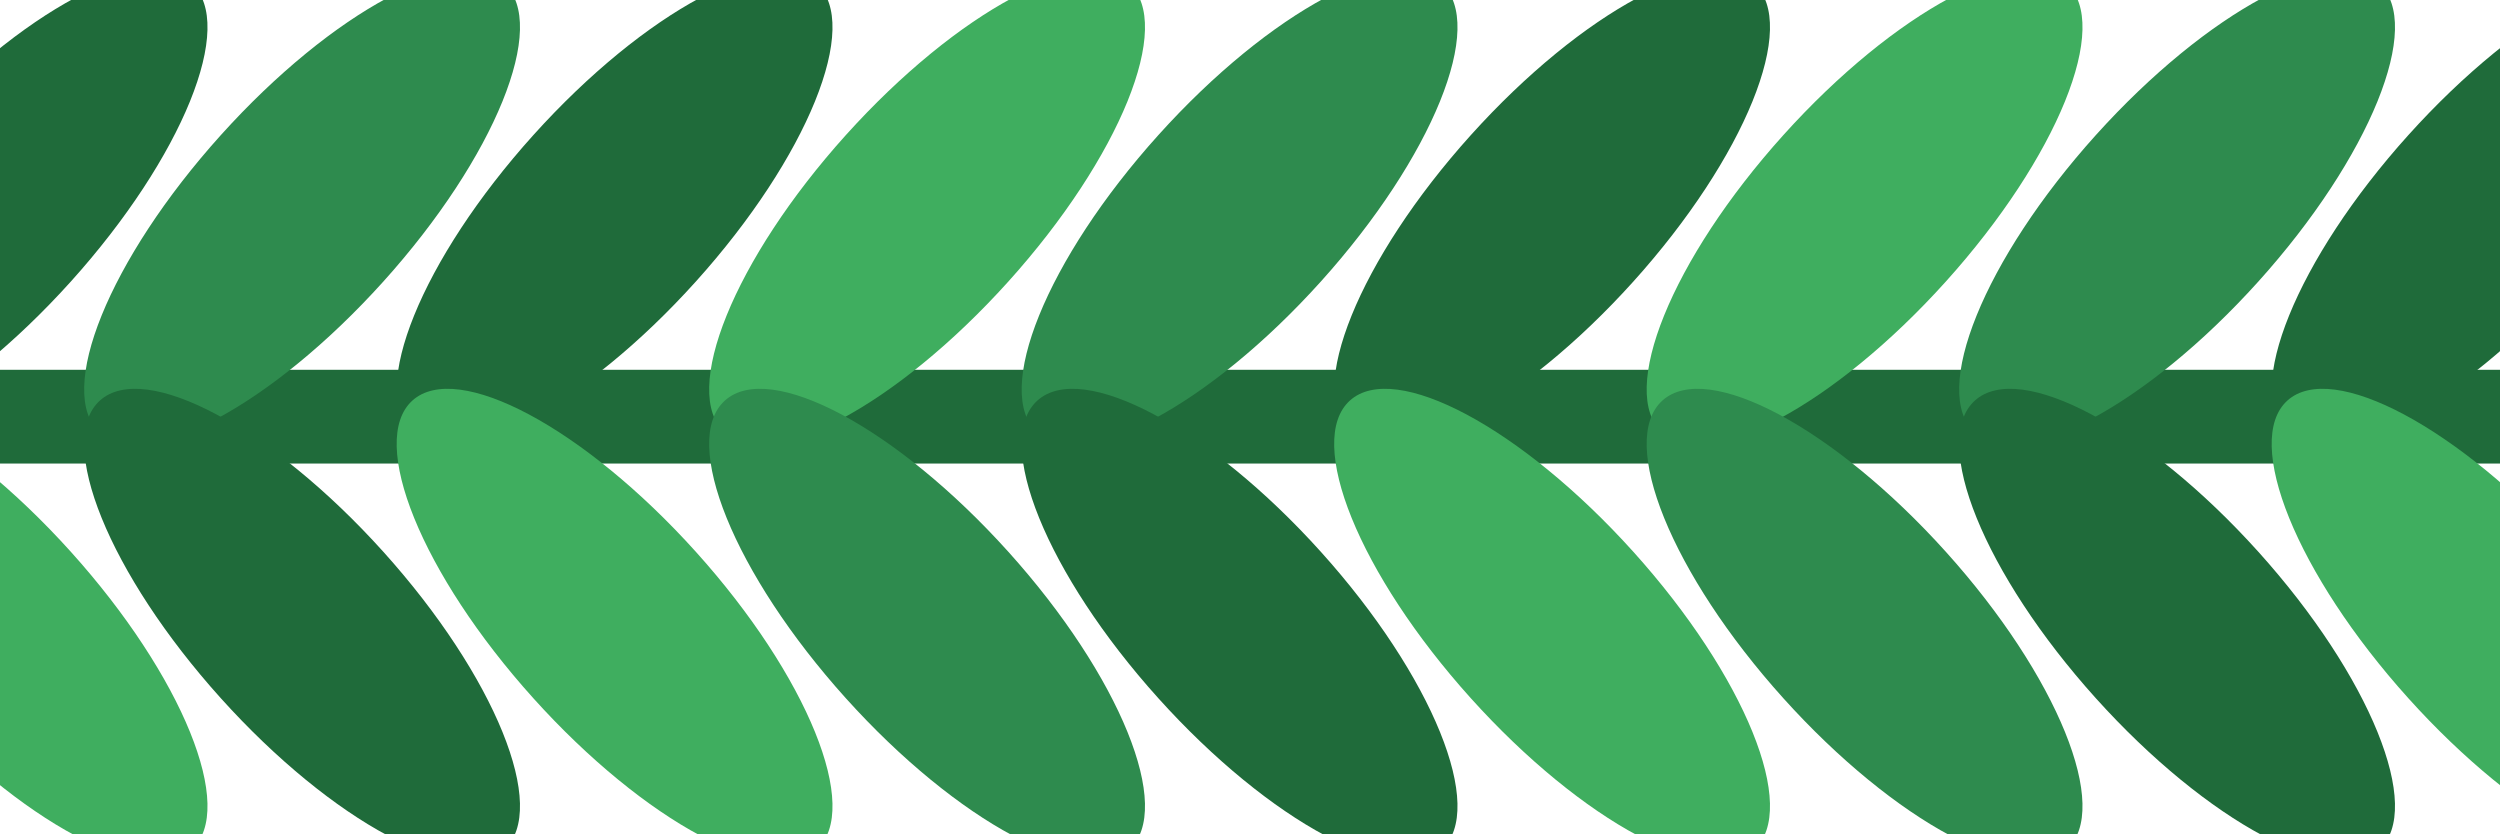
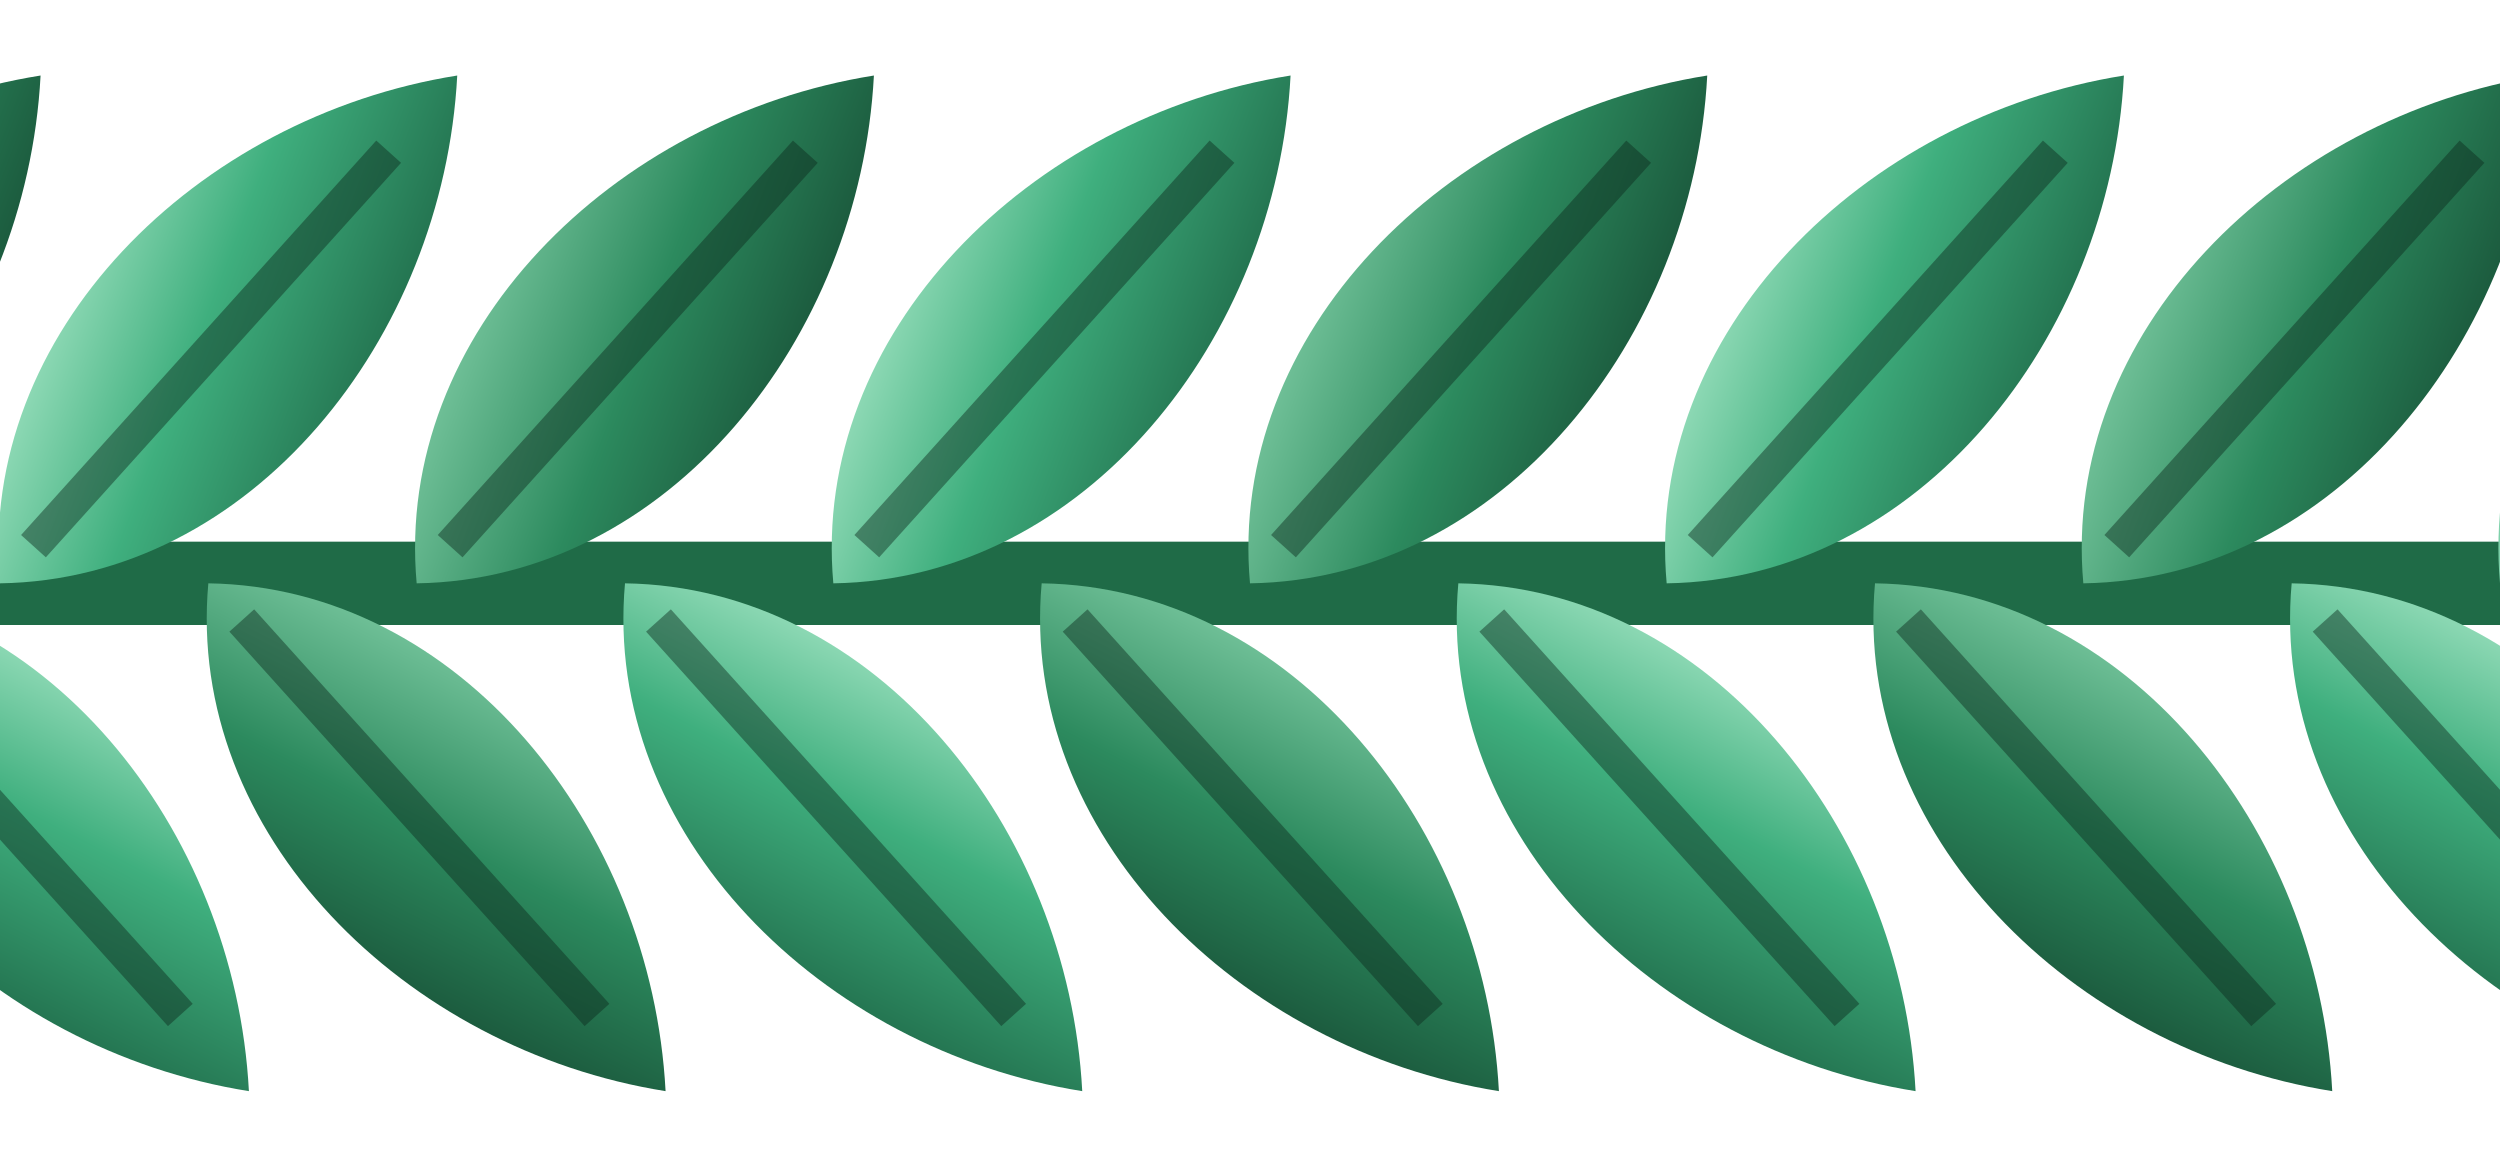
- <svg xmlns="http://www.w3.org/2000/svg" viewBox="0 0 24 8" width="24" height="8">
-   <path d="M0 4.0 H24" stroke="#1F6B3A" stroke-width=".9" />
-   <ellipse cx="-21.10" cy="2.00" rx="2.9" ry="1.05" transform="rotate(-48 -21.10 2.00)" fill="#2E8B4E" />
-   <ellipse cx="-21.10" cy="6.00" rx="2.9" ry="1.05" transform="rotate(48 -21.10 6.00)" fill="#1F6B3A" />
-   <ellipse cx="-18.10" cy="2.00" rx="2.9" ry="1.05" transform="rotate(-48 -18.10 2.00)" fill="#1F6B3A" />
-   <ellipse cx="-18.10" cy="6.00" rx="2.9" ry="1.05" transform="rotate(48 -18.10 6.00)" fill="#3FAE5F" />
-   <ellipse cx="-15.10" cy="2.00" rx="2.9" ry="1.05" transform="rotate(-48 -15.10 2.00)" fill="#3FAE5F" />
-   <ellipse cx="-15.10" cy="6.00" rx="2.9" ry="1.05" transform="rotate(48 -15.10 6.00)" fill="#2E8B4E" />
-   <ellipse cx="-12.10" cy="2.00" rx="2.9" ry="1.05" transform="rotate(-48 -12.10 2.00)" fill="#2E8B4E" />
-   <ellipse cx="-12.10" cy="6.00" rx="2.9" ry="1.05" transform="rotate(48 -12.10 6.00)" fill="#1F6B3A" />
-   <ellipse cx="-9.10" cy="2.00" rx="2.9" ry="1.05" transform="rotate(-48 -9.10 2.00)" fill="#1F6B3A" />
-   <ellipse cx="-9.10" cy="6.00" rx="2.9" ry="1.05" transform="rotate(48 -9.10 6.00)" fill="#3FAE5F" />
-   <ellipse cx="-6.10" cy="2.00" rx="2.9" ry="1.05" transform="rotate(-48 -6.10 2.00)" fill="#3FAE5F" />
-   <ellipse cx="-6.10" cy="6.00" rx="2.9" ry="1.05" transform="rotate(48 -6.10 6.00)" fill="#2E8B4E" />
-   <ellipse cx="-3.10" cy="2.00" rx="2.9" ry="1.05" transform="rotate(-48 -3.10 2.00)" fill="#2E8B4E" />
-   <ellipse cx="-3.10" cy="6.00" rx="2.9" ry="1.05" transform="rotate(48 -3.10 6.00)" fill="#1F6B3A" />
-   <ellipse cx="-0.10" cy="2.00" rx="2.9" ry="1.05" transform="rotate(-48 -0.10 2.00)" fill="#1F6B3A" />
-   <ellipse cx="-0.10" cy="6.00" rx="2.9" ry="1.05" transform="rotate(48 -0.10 6.00)" fill="#3FAE5F" />
-   <ellipse cx="2.90" cy="2.00" rx="2.9" ry="1.05" transform="rotate(-48 2.90 2.00)" fill="#2E8B4E" />
-   <ellipse cx="2.90" cy="6.00" rx="2.9" ry="1.05" transform="rotate(48 2.90 6.00)" fill="#1F6B3A" />
-   <ellipse cx="5.90" cy="2.00" rx="2.9" ry="1.05" transform="rotate(-48 5.90 2.00)" fill="#1F6B3A" />
-   <ellipse cx="5.90" cy="6.00" rx="2.9" ry="1.05" transform="rotate(48 5.90 6.00)" fill="#3FAE5F" />
-   <ellipse cx="8.90" cy="2.00" rx="2.9" ry="1.05" transform="rotate(-48 8.90 2.00)" fill="#3FAE5F" />
-   <ellipse cx="8.90" cy="6.00" rx="2.9" ry="1.05" transform="rotate(48 8.90 6.00)" fill="#2E8B4E" />
-   <ellipse cx="11.90" cy="2.00" rx="2.9" ry="1.05" transform="rotate(-48 11.90 2.00)" fill="#2E8B4E" />
-   <ellipse cx="11.90" cy="6.00" rx="2.9" ry="1.05" transform="rotate(48 11.90 6.00)" fill="#1F6B3A" />
-   <ellipse cx="14.90" cy="2.00" rx="2.9" ry="1.05" transform="rotate(-48 14.90 2.00)" fill="#1F6B3A" />
-   <ellipse cx="14.90" cy="6.00" rx="2.9" ry="1.05" transform="rotate(48 14.90 6.00)" fill="#3FAE5F" />
-   <ellipse cx="17.90" cy="2.00" rx="2.9" ry="1.05" transform="rotate(-48 17.90 2.00)" fill="#3FAE5F" />
-   <ellipse cx="17.90" cy="6.00" rx="2.9" ry="1.05" transform="rotate(48 17.90 6.00)" fill="#2E8B4E" />
-   <ellipse cx="20.90" cy="2.00" rx="2.9" ry="1.05" transform="rotate(-48 20.90 2.00)" fill="#2E8B4E" />
-   <ellipse cx="20.90" cy="6.00" rx="2.9" ry="1.05" transform="rotate(48 20.90 6.00)" fill="#1F6B3A" />
-   <ellipse cx="23.90" cy="2.00" rx="2.9" ry="1.05" transform="rotate(-48 23.90 2.00)" fill="#1F6B3A" />
-   <ellipse cx="23.90" cy="6.00" rx="2.9" ry="1.05" transform="rotate(48 23.90 6.00)" fill="#3FAE5F" />
-   <ellipse cx="26.90" cy="2.00" rx="2.9" ry="1.05" transform="rotate(-48 26.90 2.00)" fill="#2E8B4E" />
-   <ellipse cx="26.90" cy="6.00" rx="2.9" ry="1.05" transform="rotate(48 26.90 6.00)" fill="#1F6B3A" />
-   <ellipse cx="29.90" cy="2.00" rx="2.9" ry="1.05" transform="rotate(-48 29.90 2.00)" fill="#1F6B3A" />
-   <ellipse cx="29.90" cy="6.00" rx="2.9" ry="1.05" transform="rotate(48 29.90 6.00)" fill="#3FAE5F" />
-   <ellipse cx="32.90" cy="2.00" rx="2.9" ry="1.05" transform="rotate(-48 32.90 2.00)" fill="#3FAE5F" />
-   <ellipse cx="32.90" cy="6.00" rx="2.9" ry="1.05" transform="rotate(48 32.90 6.00)" fill="#2E8B4E" />
-   <ellipse cx="35.90" cy="2.00" rx="2.9" ry="1.05" transform="rotate(-48 35.90 2.00)" fill="#2E8B4E" />
-   <ellipse cx="35.90" cy="6.00" rx="2.9" ry="1.05" transform="rotate(48 35.90 6.00)" fill="#1F6B3A" />
-   <ellipse cx="38.90" cy="2.00" rx="2.9" ry="1.05" transform="rotate(-48 38.90 2.00)" fill="#1F6B3A" />
-   <ellipse cx="38.90" cy="6.00" rx="2.9" ry="1.05" transform="rotate(48 38.90 6.00)" fill="#3FAE5F" />
-   <ellipse cx="41.90" cy="2.00" rx="2.9" ry="1.05" transform="rotate(-48 41.90 2.00)" fill="#3FAE5F" />
-   <ellipse cx="41.90" cy="6.00" rx="2.9" ry="1.05" transform="rotate(48 41.90 6.00)" fill="#2E8B4E" />
-   <ellipse cx="44.90" cy="2.00" rx="2.9" ry="1.05" transform="rotate(-48 44.90 2.00)" fill="#2E8B4E" />
-   <ellipse cx="44.90" cy="6.00" rx="2.9" ry="1.05" transform="rotate(48 44.90 6.00)" fill="#1F6B3A" />
-   <ellipse cx="47.90" cy="2.00" rx="2.9" ry="1.05" transform="rotate(-48 47.90 2.00)" fill="#1F6B3A" />
-   <ellipse cx="47.90" cy="6.00" rx="2.9" ry="1.05" transform="rotate(48 47.90 6.00)" fill="#3FAE5F" />
+ <svg xmlns="http://www.w3.org/2000/svg" viewBox="0 0 30 14" width="30" height="14">
+   <defs>
+     <linearGradient id="j1" x1="0" y1="0" x2="1" y2="1">
+       <stop offset="0" stop-color="#B9F0D3" />
+       <stop offset=".45" stop-color="#3FAF7E" />
+       <stop offset="1" stop-color="#16573A" />
+     </linearGradient>
+     <linearGradient id="j2" x1="0" y1="0" x2="1" y2="1">
+       <stop offset="0" stop-color="#8FD9B2" />
+       <stop offset=".5" stop-color="#2C8A5E" />
+       <stop offset="1" stop-color="#123F2B" />
+     </linearGradient>
+   </defs>
+   <path d="M0 7.0 H30" stroke="#1F6B47" stroke-width="1" />
+   <g transform="translate(-30.00 7.00) rotate(-48.0)">
+     <path d="M0 0 C2.05 -2.21 5.74 -1.99 8.20 0 C5.74 1.99 2.05 2.21 0 0Z" fill="url(#j1)" />
+     <path d="M.6 0 L6.97 0" stroke="#0B2A1C" stroke-width=".4" opacity=".45" />
+   </g>
+   <g transform="translate(-27.50 7.00) rotate(48.0)">
+     <path d="M0 0 C2.05 -2.21 5.74 -1.99 8.20 0 C5.74 1.99 2.05 2.21 0 0Z" fill="url(#j2)" />
+     <path d="M.6 0 L6.97 0" stroke="#0B2A1C" stroke-width=".4" opacity=".45" />
+   </g>
+   <g transform="translate(-25.00 7.00) rotate(-48.0)">
+     <path d="M0 0 C2.05 -2.21 5.74 -1.99 8.20 0 C5.74 1.99 2.05 2.21 0 0Z" fill="url(#j2)" />
+     <path d="M.6 0 L6.97 0" stroke="#0B2A1C" stroke-width=".4" opacity=".45" />
+   </g>
+   <g transform="translate(-22.50 7.00) rotate(48.0)">
+     <path d="M0 0 C2.05 -2.21 5.74 -1.99 8.20 0 C5.74 1.99 2.05 2.21 0 0Z" fill="url(#j1)" />
+     <path d="M.6 0 L6.97 0" stroke="#0B2A1C" stroke-width=".4" opacity=".45" />
+   </g>
+   <g transform="translate(-20.00 7.00) rotate(-48.0)">
+     <path d="M0 0 C2.05 -2.21 5.74 -1.99 8.20 0 C5.74 1.99 2.05 2.21 0 0Z" fill="url(#j1)" />
+     <path d="M.6 0 L6.97 0" stroke="#0B2A1C" stroke-width=".4" opacity=".45" />
+   </g>
+   <g transform="translate(-17.50 7.00) rotate(48.0)">
+     <path d="M0 0 C2.05 -2.21 5.74 -1.99 8.20 0 C5.74 1.99 2.05 2.21 0 0Z" fill="url(#j2)" />
+     <path d="M.6 0 L6.97 0" stroke="#0B2A1C" stroke-width=".4" opacity=".45" />
+   </g>
+   <g transform="translate(-15.00 7.00) rotate(-48.0)">
+     <path d="M0 0 C2.05 -2.21 5.74 -1.99 8.20 0 C5.74 1.99 2.05 2.21 0 0Z" fill="url(#j2)" />
+     <path d="M.6 0 L6.97 0" stroke="#0B2A1C" stroke-width=".4" opacity=".45" />
+   </g>
+   <g transform="translate(-12.50 7.00) rotate(48.0)">
+     <path d="M0 0 C2.05 -2.21 5.74 -1.99 8.20 0 C5.74 1.99 2.05 2.21 0 0Z" fill="url(#j1)" />
+     <path d="M.6 0 L6.97 0" stroke="#0B2A1C" stroke-width=".4" opacity=".45" />
+   </g>
+   <g transform="translate(-10.00 7.00) rotate(-48.0)">
+     <path d="M0 0 C2.05 -2.21 5.74 -1.99 8.20 0 C5.74 1.99 2.05 2.21 0 0Z" fill="url(#j1)" />
+     <path d="M.6 0 L6.97 0" stroke="#0B2A1C" stroke-width=".4" opacity=".45" />
+   </g>
+   <g transform="translate(-7.50 7.00) rotate(48.0)">
+     <path d="M0 0 C2.05 -2.21 5.74 -1.99 8.20 0 C5.74 1.99 2.05 2.21 0 0Z" fill="url(#j2)" />
+     <path d="M.6 0 L6.97 0" stroke="#0B2A1C" stroke-width=".4" opacity=".45" />
+   </g>
+   <g transform="translate(-5.00 7.00) rotate(-48.0)">
+     <path d="M0 0 C2.05 -2.21 5.74 -1.99 8.20 0 C5.74 1.99 2.05 2.21 0 0Z" fill="url(#j2)" />
+     <path d="M.6 0 L6.97 0" stroke="#0B2A1C" stroke-width=".4" opacity=".45" />
+   </g>
+   <g transform="translate(-2.50 7.00) rotate(48.0)">
+     <path d="M0 0 C2.05 -2.21 5.74 -1.99 8.20 0 C5.74 1.99 2.05 2.21 0 0Z" fill="url(#j1)" />
+     <path d="M.6 0 L6.97 0" stroke="#0B2A1C" stroke-width=".4" opacity=".45" />
+   </g>
+   <g transform="translate(0.00 7.00) rotate(-48.0)">
+     <path d="M0 0 C2.05 -2.21 5.74 -1.99 8.20 0 C5.74 1.99 2.05 2.21 0 0Z" fill="url(#j1)" />
+     <path d="M.6 0 L6.97 0" stroke="#0B2A1C" stroke-width=".4" opacity=".45" />
+   </g>
+   <g transform="translate(2.50 7.00) rotate(48.0)">
+     <path d="M0 0 C2.05 -2.21 5.74 -1.99 8.20 0 C5.74 1.99 2.05 2.21 0 0Z" fill="url(#j2)" />
+     <path d="M.6 0 L6.97 0" stroke="#0B2A1C" stroke-width=".4" opacity=".45" />
+   </g>
+   <g transform="translate(5.00 7.00) rotate(-48.0)">
+     <path d="M0 0 C2.05 -2.21 5.74 -1.99 8.20 0 C5.74 1.99 2.05 2.21 0 0Z" fill="url(#j2)" />
+     <path d="M.6 0 L6.97 0" stroke="#0B2A1C" stroke-width=".4" opacity=".45" />
+   </g>
+   <g transform="translate(7.50 7.00) rotate(48.0)">
+     <path d="M0 0 C2.05 -2.21 5.74 -1.99 8.20 0 C5.74 1.99 2.05 2.21 0 0Z" fill="url(#j1)" />
+     <path d="M.6 0 L6.97 0" stroke="#0B2A1C" stroke-width=".4" opacity=".45" />
+   </g>
+   <g transform="translate(10.00 7.00) rotate(-48.0)">
+     <path d="M0 0 C2.05 -2.21 5.74 -1.99 8.20 0 C5.74 1.99 2.05 2.21 0 0Z" fill="url(#j1)" />
+     <path d="M.6 0 L6.97 0" stroke="#0B2A1C" stroke-width=".4" opacity=".45" />
+   </g>
+   <g transform="translate(12.50 7.00) rotate(48.0)">
+     <path d="M0 0 C2.05 -2.21 5.74 -1.99 8.20 0 C5.74 1.99 2.05 2.21 0 0Z" fill="url(#j2)" />
+     <path d="M.6 0 L6.97 0" stroke="#0B2A1C" stroke-width=".4" opacity=".45" />
+   </g>
+   <g transform="translate(15.00 7.00) rotate(-48.0)">
+     <path d="M0 0 C2.05 -2.21 5.74 -1.99 8.20 0 C5.74 1.99 2.05 2.21 0 0Z" fill="url(#j2)" />
+     <path d="M.6 0 L6.97 0" stroke="#0B2A1C" stroke-width=".4" opacity=".45" />
+   </g>
+   <g transform="translate(17.50 7.00) rotate(48.0)">
+     <path d="M0 0 C2.05 -2.21 5.74 -1.99 8.20 0 C5.74 1.99 2.05 2.21 0 0Z" fill="url(#j1)" />
+     <path d="M.6 0 L6.97 0" stroke="#0B2A1C" stroke-width=".4" opacity=".45" />
+   </g>
+   <g transform="translate(20.00 7.00) rotate(-48.0)">
+     <path d="M0 0 C2.05 -2.21 5.74 -1.99 8.20 0 C5.74 1.99 2.05 2.21 0 0Z" fill="url(#j1)" />
+     <path d="M.6 0 L6.97 0" stroke="#0B2A1C" stroke-width=".4" opacity=".45" />
+   </g>
+   <g transform="translate(22.50 7.00) rotate(48.0)">
+     <path d="M0 0 C2.05 -2.21 5.74 -1.99 8.20 0 C5.74 1.99 2.05 2.21 0 0Z" fill="url(#j2)" />
+     <path d="M.6 0 L6.97 0" stroke="#0B2A1C" stroke-width=".4" opacity=".45" />
+   </g>
+   <g transform="translate(25.00 7.00) rotate(-48.0)">
+     <path d="M0 0 C2.05 -2.21 5.74 -1.99 8.20 0 C5.74 1.99 2.05 2.21 0 0Z" fill="url(#j2)" />
+     <path d="M.6 0 L6.97 0" stroke="#0B2A1C" stroke-width=".4" opacity=".45" />
+   </g>
+   <g transform="translate(27.50 7.00) rotate(48.0)">
+     <path d="M0 0 C2.05 -2.21 5.74 -1.99 8.20 0 C5.74 1.99 2.05 2.21 0 0Z" fill="url(#j1)" />
+     <path d="M.6 0 L6.97 0" stroke="#0B2A1C" stroke-width=".4" opacity=".45" />
+   </g>
+   <g transform="translate(30.00 7.00) rotate(-48.0)">
+     <path d="M0 0 C2.05 -2.21 5.74 -1.99 8.20 0 C5.74 1.99 2.05 2.21 0 0Z" fill="url(#j1)" />
+     <path d="M.6 0 L6.97 0" stroke="#0B2A1C" stroke-width=".4" opacity=".45" />
+   </g>
+   <g transform="translate(32.50 7.00) rotate(48.0)">
+     <path d="M0 0 C2.05 -2.21 5.74 -1.99 8.20 0 C5.74 1.99 2.05 2.21 0 0Z" fill="url(#j2)" />
+     <path d="M.6 0 L6.97 0" stroke="#0B2A1C" stroke-width=".4" opacity=".45" />
+   </g>
+   <g transform="translate(35.00 7.00) rotate(-48.0)">
+     <path d="M0 0 C2.05 -2.21 5.74 -1.99 8.20 0 C5.74 1.99 2.05 2.21 0 0Z" fill="url(#j2)" />
+     <path d="M.6 0 L6.97 0" stroke="#0B2A1C" stroke-width=".4" opacity=".45" />
+   </g>
+   <g transform="translate(37.50 7.00) rotate(48.0)">
+     <path d="M0 0 C2.05 -2.21 5.74 -1.99 8.20 0 C5.74 1.99 2.05 2.21 0 0Z" fill="url(#j1)" />
+     <path d="M.6 0 L6.97 0" stroke="#0B2A1C" stroke-width=".4" opacity=".45" />
+   </g>
+   <g transform="translate(40.00 7.00) rotate(-48.0)">
+     <path d="M0 0 C2.05 -2.21 5.74 -1.99 8.20 0 C5.74 1.99 2.05 2.21 0 0Z" fill="url(#j1)" />
+     <path d="M.6 0 L6.97 0" stroke="#0B2A1C" stroke-width=".4" opacity=".45" />
+   </g>
+   <g transform="translate(42.50 7.00) rotate(48.0)">
+     <path d="M0 0 C2.05 -2.21 5.74 -1.99 8.20 0 C5.74 1.99 2.05 2.21 0 0Z" fill="url(#j2)" />
+     <path d="M.6 0 L6.97 0" stroke="#0B2A1C" stroke-width=".4" opacity=".45" />
+   </g>
+   <g transform="translate(45.00 7.00) rotate(-48.0)">
+     <path d="M0 0 C2.05 -2.21 5.74 -1.99 8.20 0 C5.74 1.99 2.05 2.21 0 0Z" fill="url(#j2)" />
+     <path d="M.6 0 L6.97 0" stroke="#0B2A1C" stroke-width=".4" opacity=".45" />
+   </g>
+   <g transform="translate(47.50 7.00) rotate(48.0)">
+     <path d="M0 0 C2.05 -2.21 5.74 -1.99 8.20 0 C5.74 1.99 2.05 2.21 0 0Z" fill="url(#j1)" />
+     <path d="M.6 0 L6.97 0" stroke="#0B2A1C" stroke-width=".4" opacity=".45" />
+   </g>
+   <g transform="translate(50.00 7.00) rotate(-48.0)">
+     <path d="M0 0 C2.05 -2.21 5.74 -1.99 8.20 0 C5.74 1.99 2.05 2.21 0 0Z" fill="url(#j1)" />
+     <path d="M.6 0 L6.97 0" stroke="#0B2A1C" stroke-width=".4" opacity=".45" />
+   </g>
+   <g transform="translate(52.50 7.00) rotate(48.0)">
+     <path d="M0 0 C2.05 -2.21 5.74 -1.99 8.20 0 C5.74 1.99 2.05 2.21 0 0Z" fill="url(#j2)" />
+     <path d="M.6 0 L6.97 0" stroke="#0B2A1C" stroke-width=".4" opacity=".45" />
+   </g>
+   <g transform="translate(55.00 7.00) rotate(-48.0)">
+     <path d="M0 0 C2.05 -2.21 5.74 -1.99 8.20 0 C5.74 1.99 2.05 2.21 0 0Z" fill="url(#j2)" />
+     <path d="M.6 0 L6.97 0" stroke="#0B2A1C" stroke-width=".4" opacity=".45" />
+   </g>
+   <g transform="translate(57.50 7.00) rotate(48.0)">
+     <path d="M0 0 C2.05 -2.21 5.74 -1.99 8.20 0 C5.74 1.99 2.05 2.21 0 0Z" fill="url(#j1)" />
+     <path d="M.6 0 L6.97 0" stroke="#0B2A1C" stroke-width=".4" opacity=".45" />
+   </g>
</svg>
